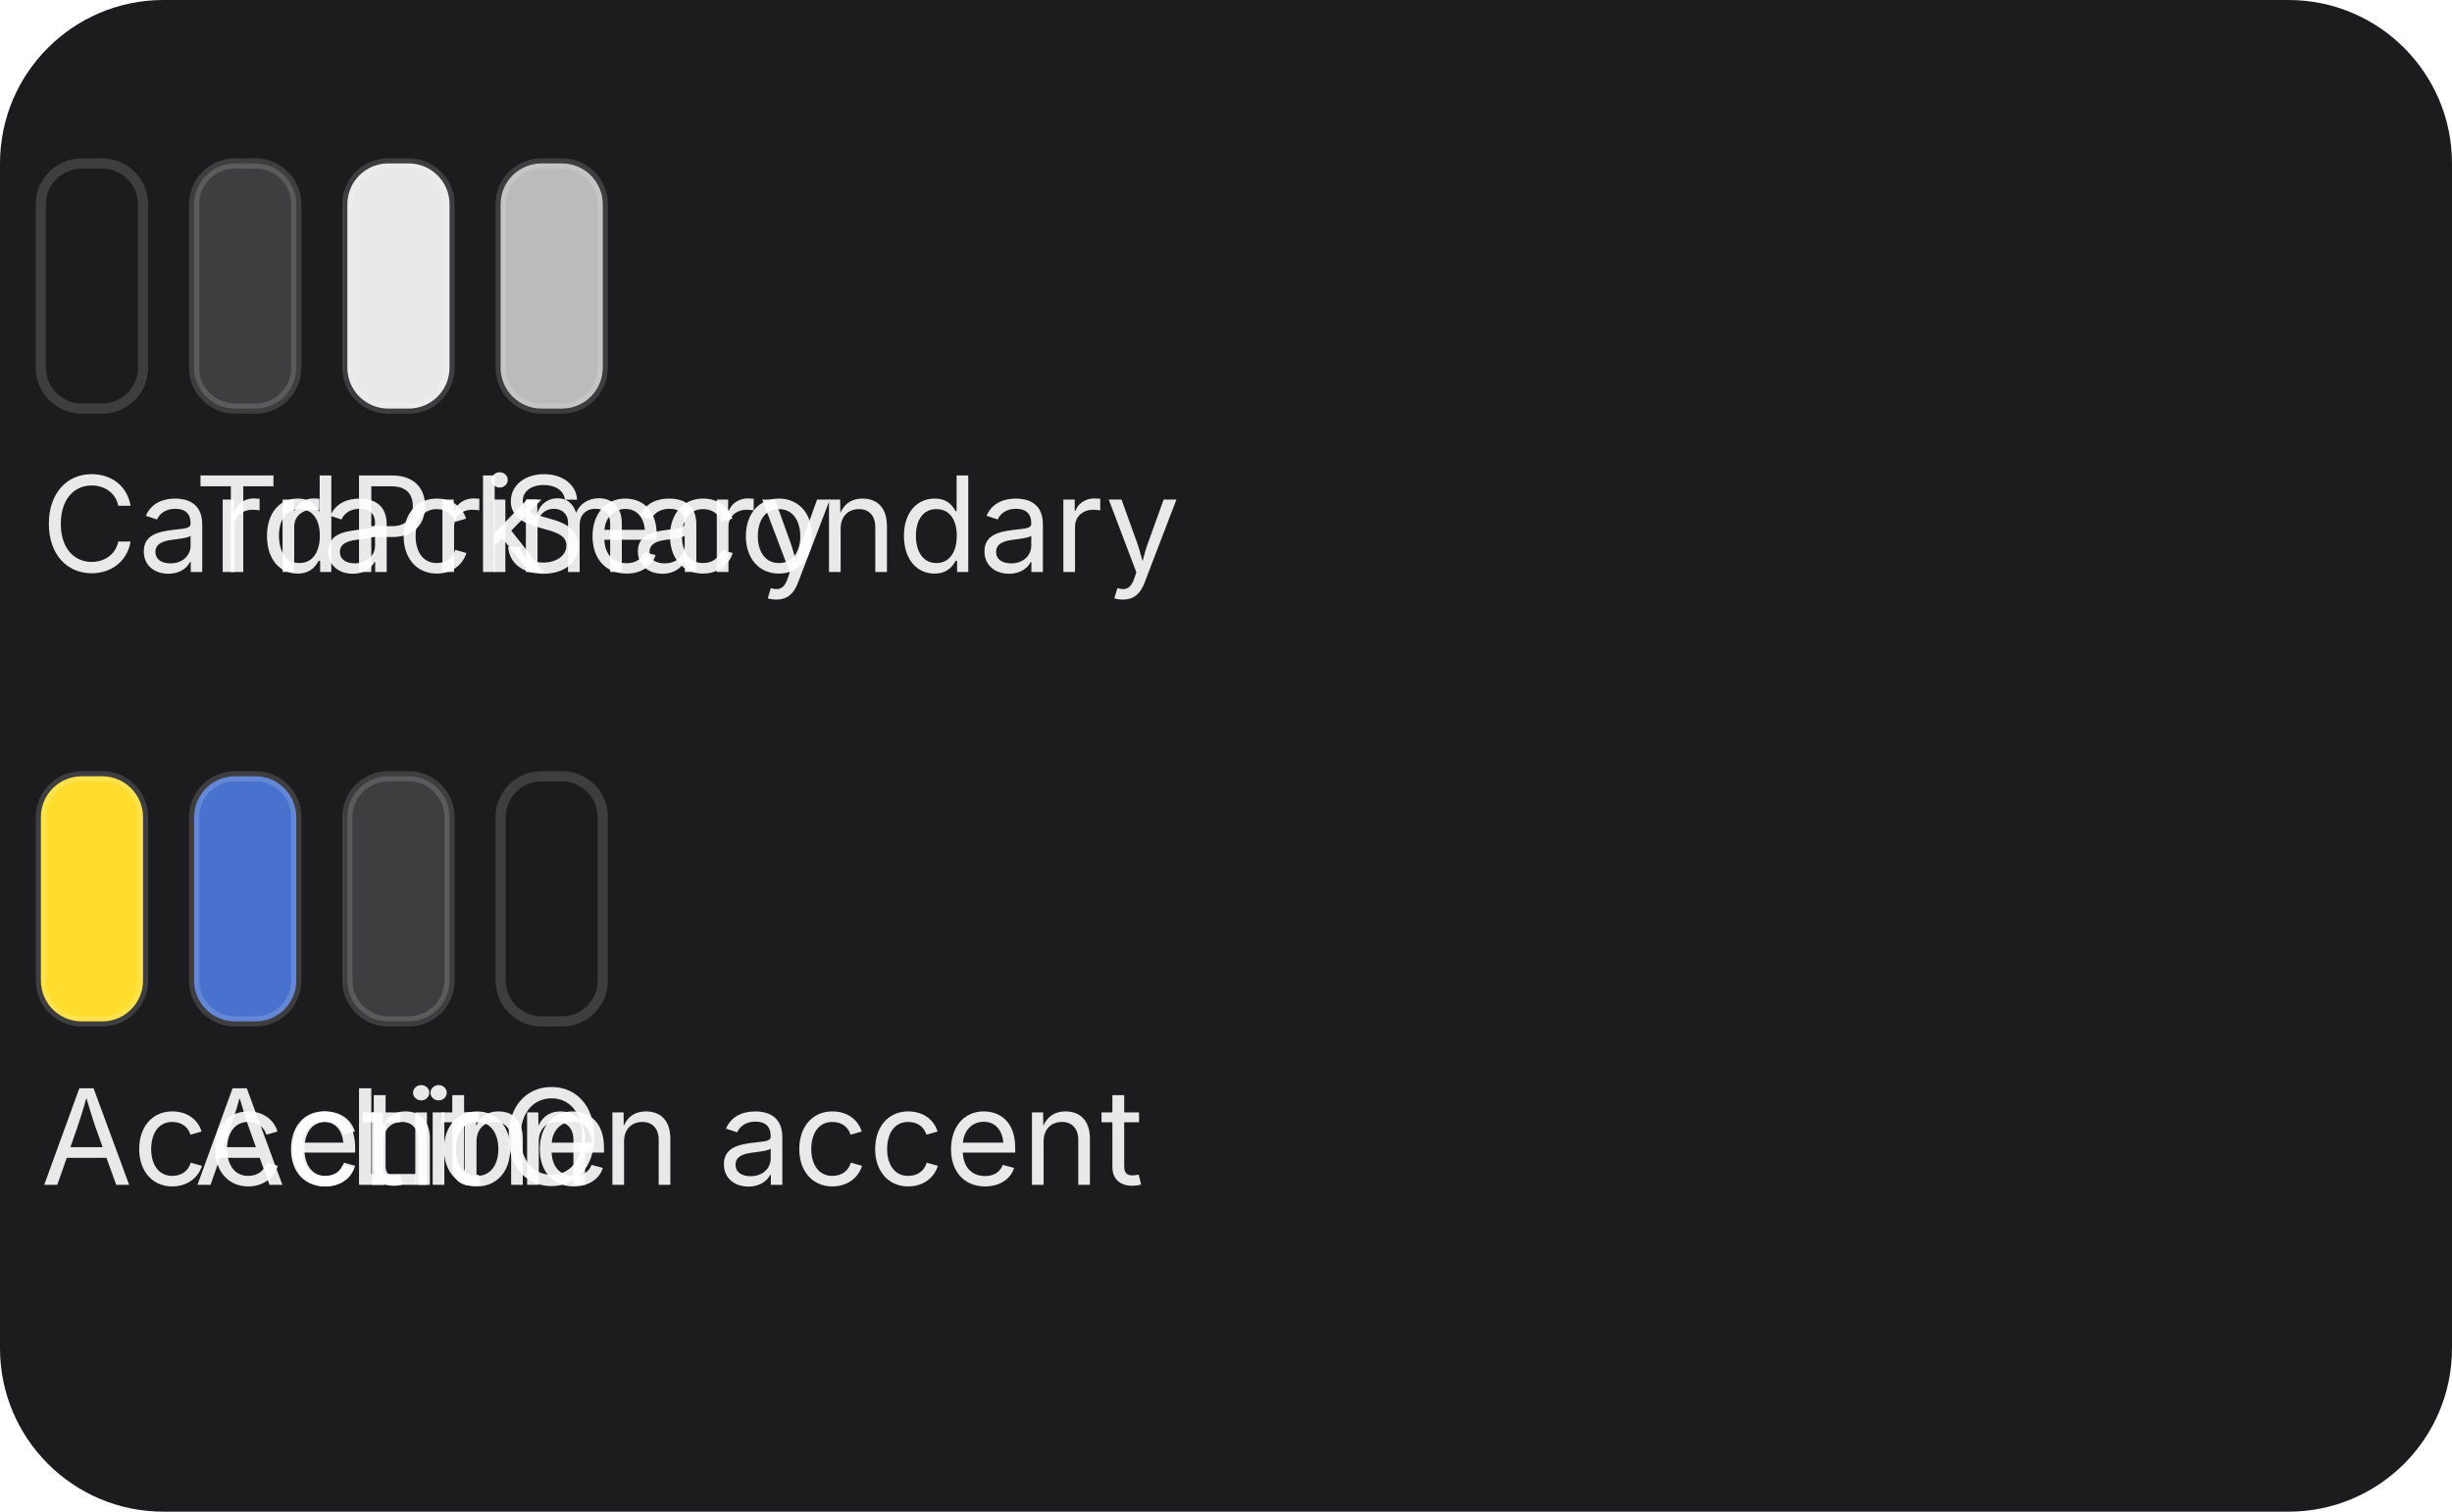
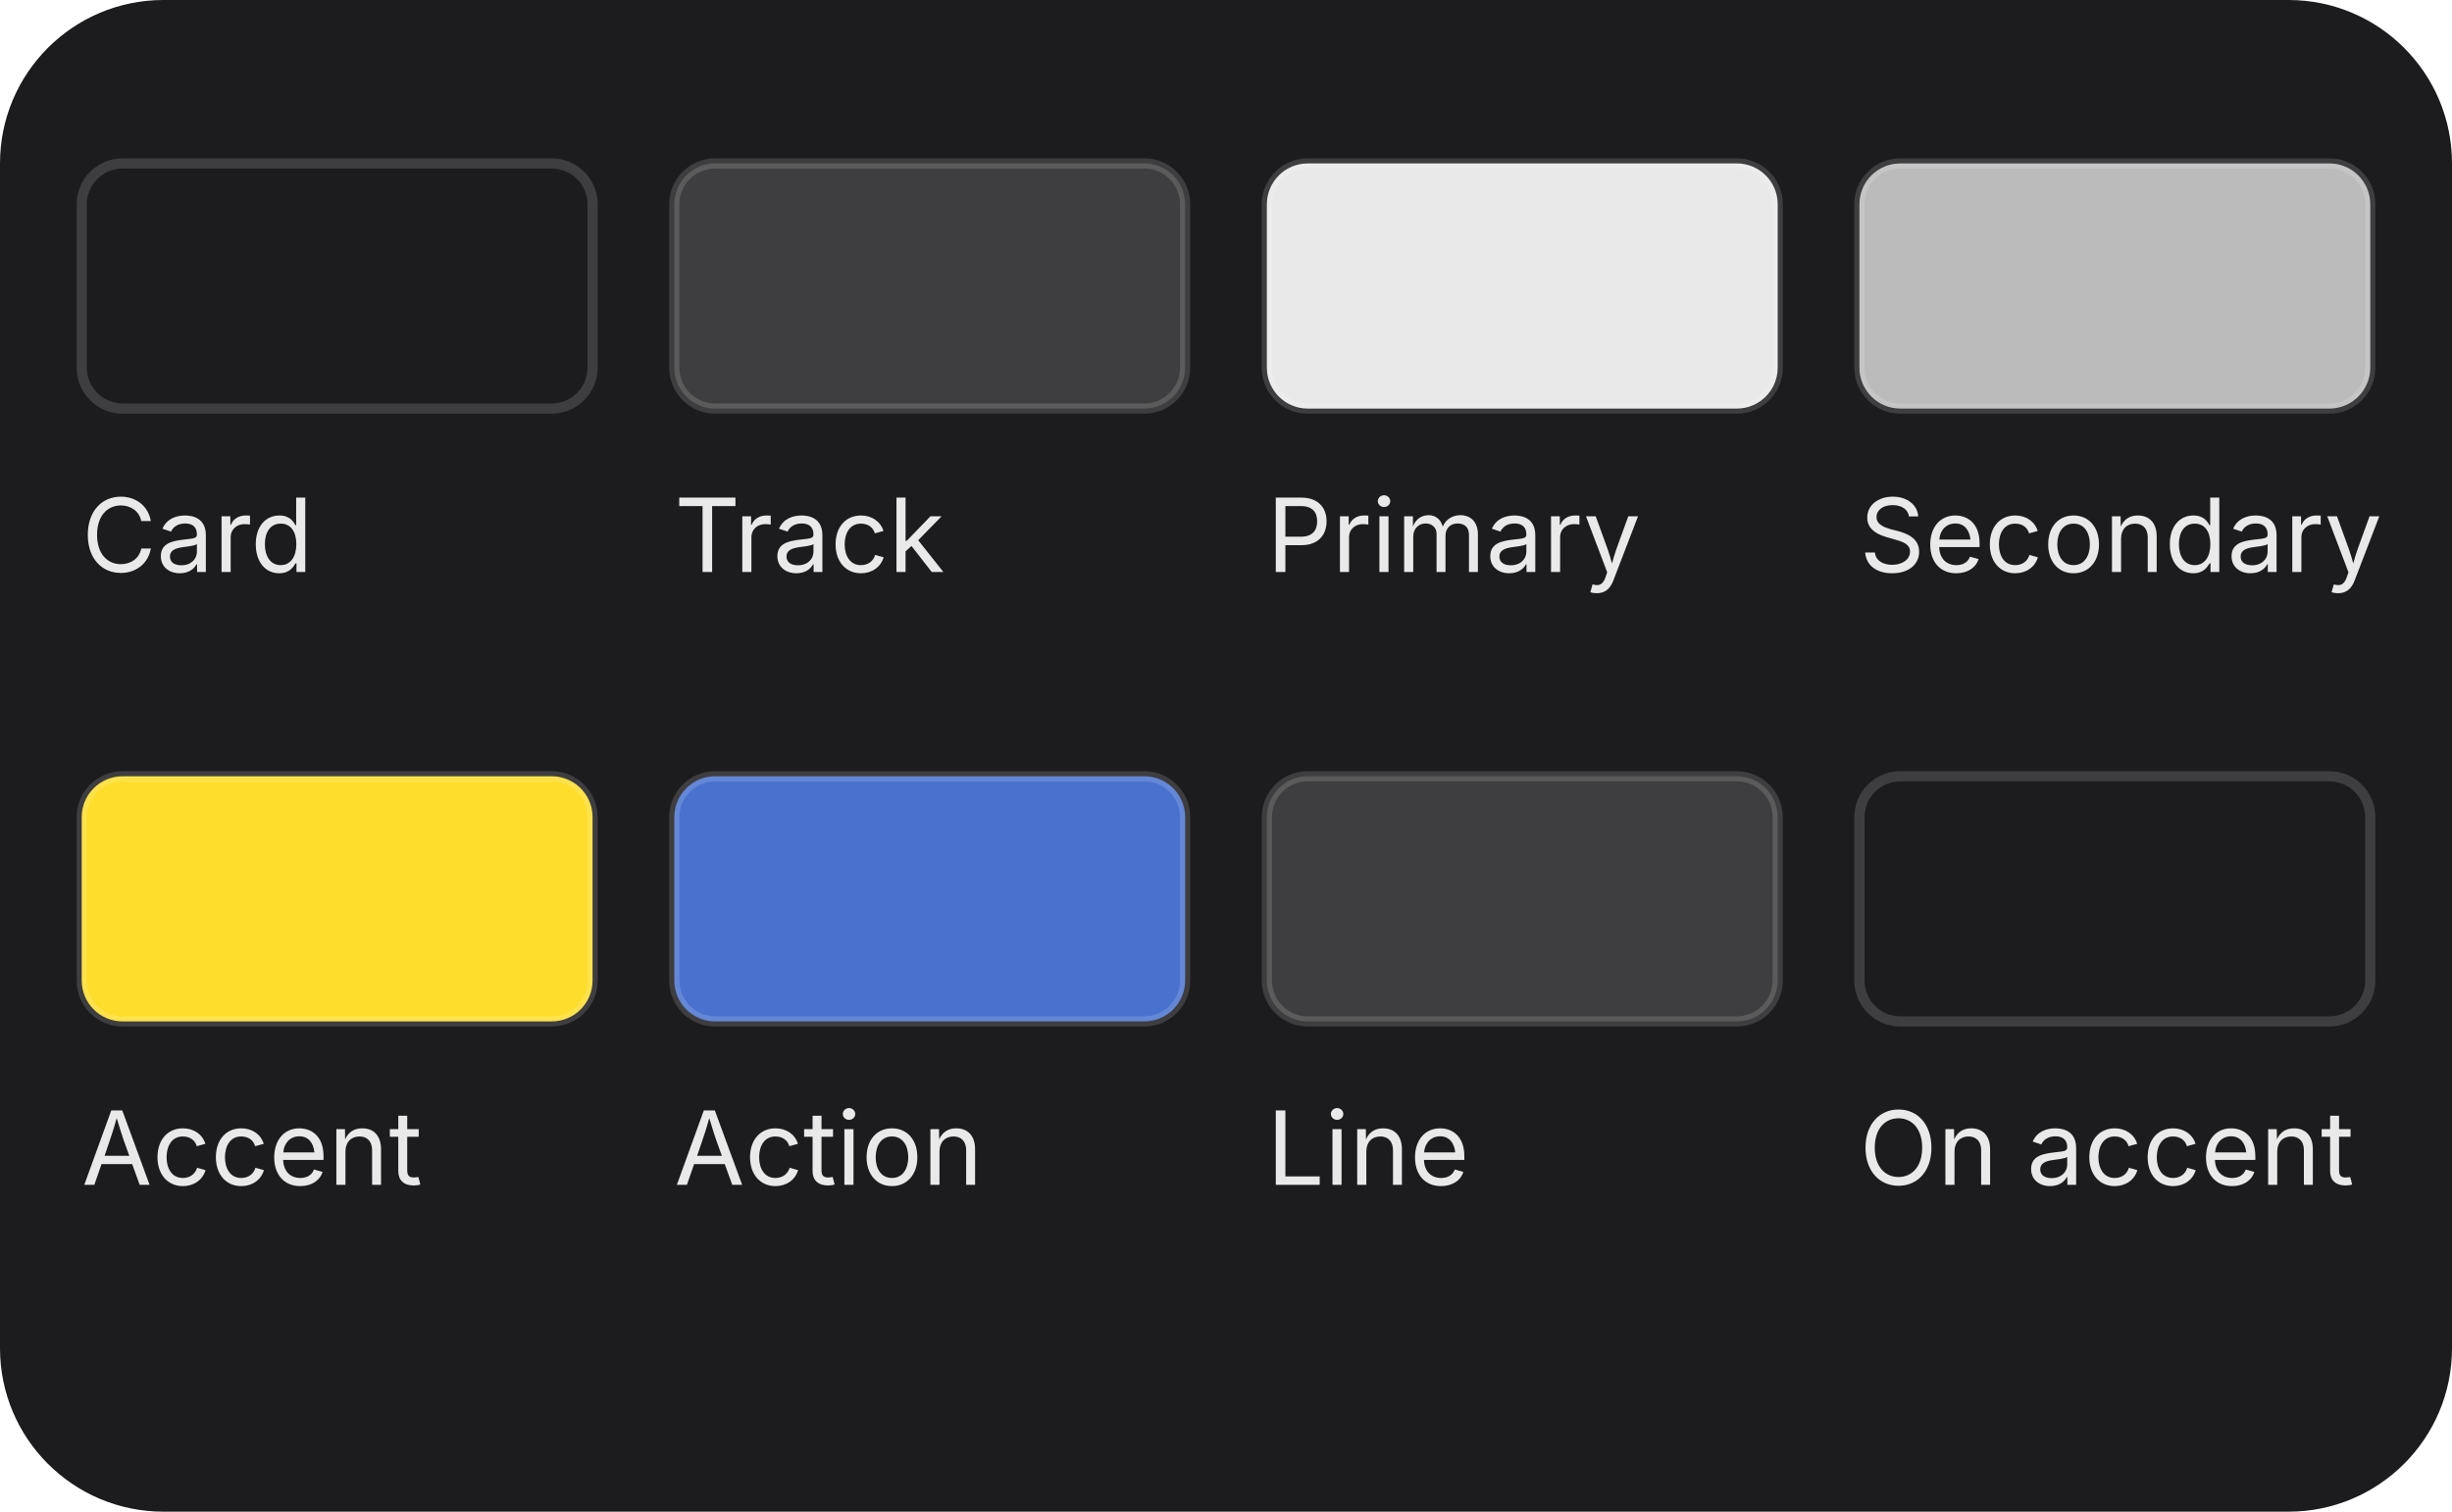
<svg xmlns="http://www.w3.org/2000/svg" viewBox="0 0 240 148" role="img" data-vi-canvas="1" font-family="Inter, Roboto, system-ui, sans-serif" aria-label="The eight roles, each as its own colour swatch.">
  <rect width="240" height="148" rx="16" fill="#1C1C1E" />
-   <g transform="translate(4, 0)">
+   <g transform="translate(8, 0)">
    <g transform="translate(0, 16)">
-       <rect x="0" width="10" height="24" rx="4" fill="#1C1C1E" stroke="rgba(255,255,255,0.15)" stroke-width="1" />
+       <rect x="0" width="50" height="24" rx="4" fill="#1C1C1E" stroke="rgba(255,255,255,0.15)" stroke-width="1" />
    </g>
-     <text x="0" y="56" text-anchor="start" fill="rgba(255,255,255,0.90)" font-weight="400" font-size="13">Card</text>
+     <text x="0" y="56" text-anchor="start" fill="rgba(255,255,255,0.90)" font-weight="400" font-size="10">Card</text>
  </g>
-   <g transform="translate(19, 0)">
+   <g transform="translate(66, 0)">
    <g transform="translate(0, 16)">
-       <rect x="0" width="10" height="24" rx="4" fill="rgba(255,255,255,0.15)" stroke="rgba(255,255,255,0.15)" stroke-width="1" />
+       <rect x="0" width="50" height="24" rx="4" fill="rgba(255,255,255,0.15)" stroke="rgba(255,255,255,0.15)" stroke-width="1" />
    </g>
-     <text x="0" y="56" text-anchor="start" fill="rgba(255,255,255,0.90)" font-weight="400" font-size="13">Track</text>
+     <text x="0" y="56" text-anchor="start" fill="rgba(255,255,255,0.90)" font-weight="400" font-size="10">Track</text>
  </g>
-   <g transform="translate(34, 0)">
+   <g transform="translate(124, 0)">
    <g transform="translate(0, 16)">
-       <rect x="0" width="10" height="24" rx="4" fill="rgba(255,255,255,0.90)" stroke="rgba(255,255,255,0.15)" stroke-width="1" />
+       <rect x="0" width="50" height="24" rx="4" fill="rgba(255,255,255,0.90)" stroke="rgba(255,255,255,0.15)" stroke-width="1" />
    </g>
-     <text x="0" y="56" text-anchor="start" fill="rgba(255,255,255,0.90)" font-weight="400" font-size="13">Primary</text>
+     <text x="0" y="56" text-anchor="start" fill="rgba(255,255,255,0.90)" font-weight="400" font-size="10">Primary</text>
  </g>
-   <g transform="translate(49, 0)">
+   <g transform="translate(182, 0)">
    <g transform="translate(0, 16)">
-       <rect x="0" width="10" height="24" rx="4" fill="rgba(255,255,255,0.70)" stroke="rgba(255,255,255,0.15)" stroke-width="1" />
+       <rect x="0" width="50" height="24" rx="4" fill="rgba(255,255,255,0.70)" stroke="rgba(255,255,255,0.15)" stroke-width="1" />
    </g>
-     <text x="0" y="56" text-anchor="start" fill="rgba(255,255,255,0.90)" font-weight="400" font-size="13">Secondary</text>
+     <text x="0" y="56" text-anchor="start" fill="rgba(255,255,255,0.90)" font-weight="400" font-size="10">Secondary</text>
  </g>
-   <g transform="translate(4, 0)">
+   <g transform="translate(8, 0)">
    <g transform="translate(0, 76)">
-       <rect x="0" width="10" height="24" rx="4" fill="#FFDD2D" stroke="rgba(255,255,255,0.15)" stroke-width="1" />
+       <rect x="0" width="50" height="24" rx="4" fill="#FFDD2D" stroke="rgba(255,255,255,0.15)" stroke-width="1" />
    </g>
-     <text x="0" y="116" text-anchor="start" fill="rgba(255,255,255,0.90)" font-weight="400" font-size="13">Accent</text>
+     <text x="0" y="116" text-anchor="start" fill="rgba(255,255,255,0.90)" font-weight="400" font-size="10">Accent</text>
  </g>
-   <g transform="translate(19, 0)">
+   <g transform="translate(66, 0)">
    <g transform="translate(0, 76)">
-       <rect x="0" width="10" height="24" rx="4" fill="#4972CF" stroke="rgba(255,255,255,0.15)" stroke-width="1" />
+       <rect x="0" width="50" height="24" rx="4" fill="#4972CF" stroke="rgba(255,255,255,0.15)" stroke-width="1" />
    </g>
-     <text x="0" y="116" text-anchor="start" fill="rgba(255,255,255,0.90)" font-weight="400" font-size="13">Action</text>
+     <text x="0" y="116" text-anchor="start" fill="rgba(255,255,255,0.90)" font-weight="400" font-size="10">Action</text>
  </g>
-   <g transform="translate(34, 0)">
+   <g transform="translate(124, 0)">
    <g transform="translate(0, 76)">
-       <rect x="0" width="10" height="24" rx="4" fill="rgba(255,255,255,0.15)" stroke="rgba(255,255,255,0.15)" stroke-width="1" />
+       <rect x="0" width="50" height="24" rx="4" fill="rgba(255,255,255,0.15)" stroke="rgba(255,255,255,0.15)" stroke-width="1" />
    </g>
-     <text x="0" y="116" text-anchor="start" fill="rgba(255,255,255,0.90)" font-weight="400" font-size="13">Line</text>
+     <text x="0" y="116" text-anchor="start" fill="rgba(255,255,255,0.90)" font-weight="400" font-size="10">Line</text>
  </g>
-   <g transform="translate(49, 0)">
+   <g transform="translate(182, 0)">
    <g transform="translate(0, 76)">
-       <rect x="0" width="10" height="24" rx="4" fill="#1C1C1E" stroke="rgba(255,255,255,0.15)" stroke-width="1" />
+       <rect x="0" width="50" height="24" rx="4" fill="#1C1C1E" stroke="rgba(255,255,255,0.15)" stroke-width="1" />
    </g>
-     <text x="0" y="116" text-anchor="start" fill="rgba(255,255,255,0.90)" font-weight="400" font-size="13">On accent</text>
+     <text x="0" y="116" text-anchor="start" fill="rgba(255,255,255,0.90)" font-weight="400" font-size="10">On accent</text>
  </g>
</svg>
